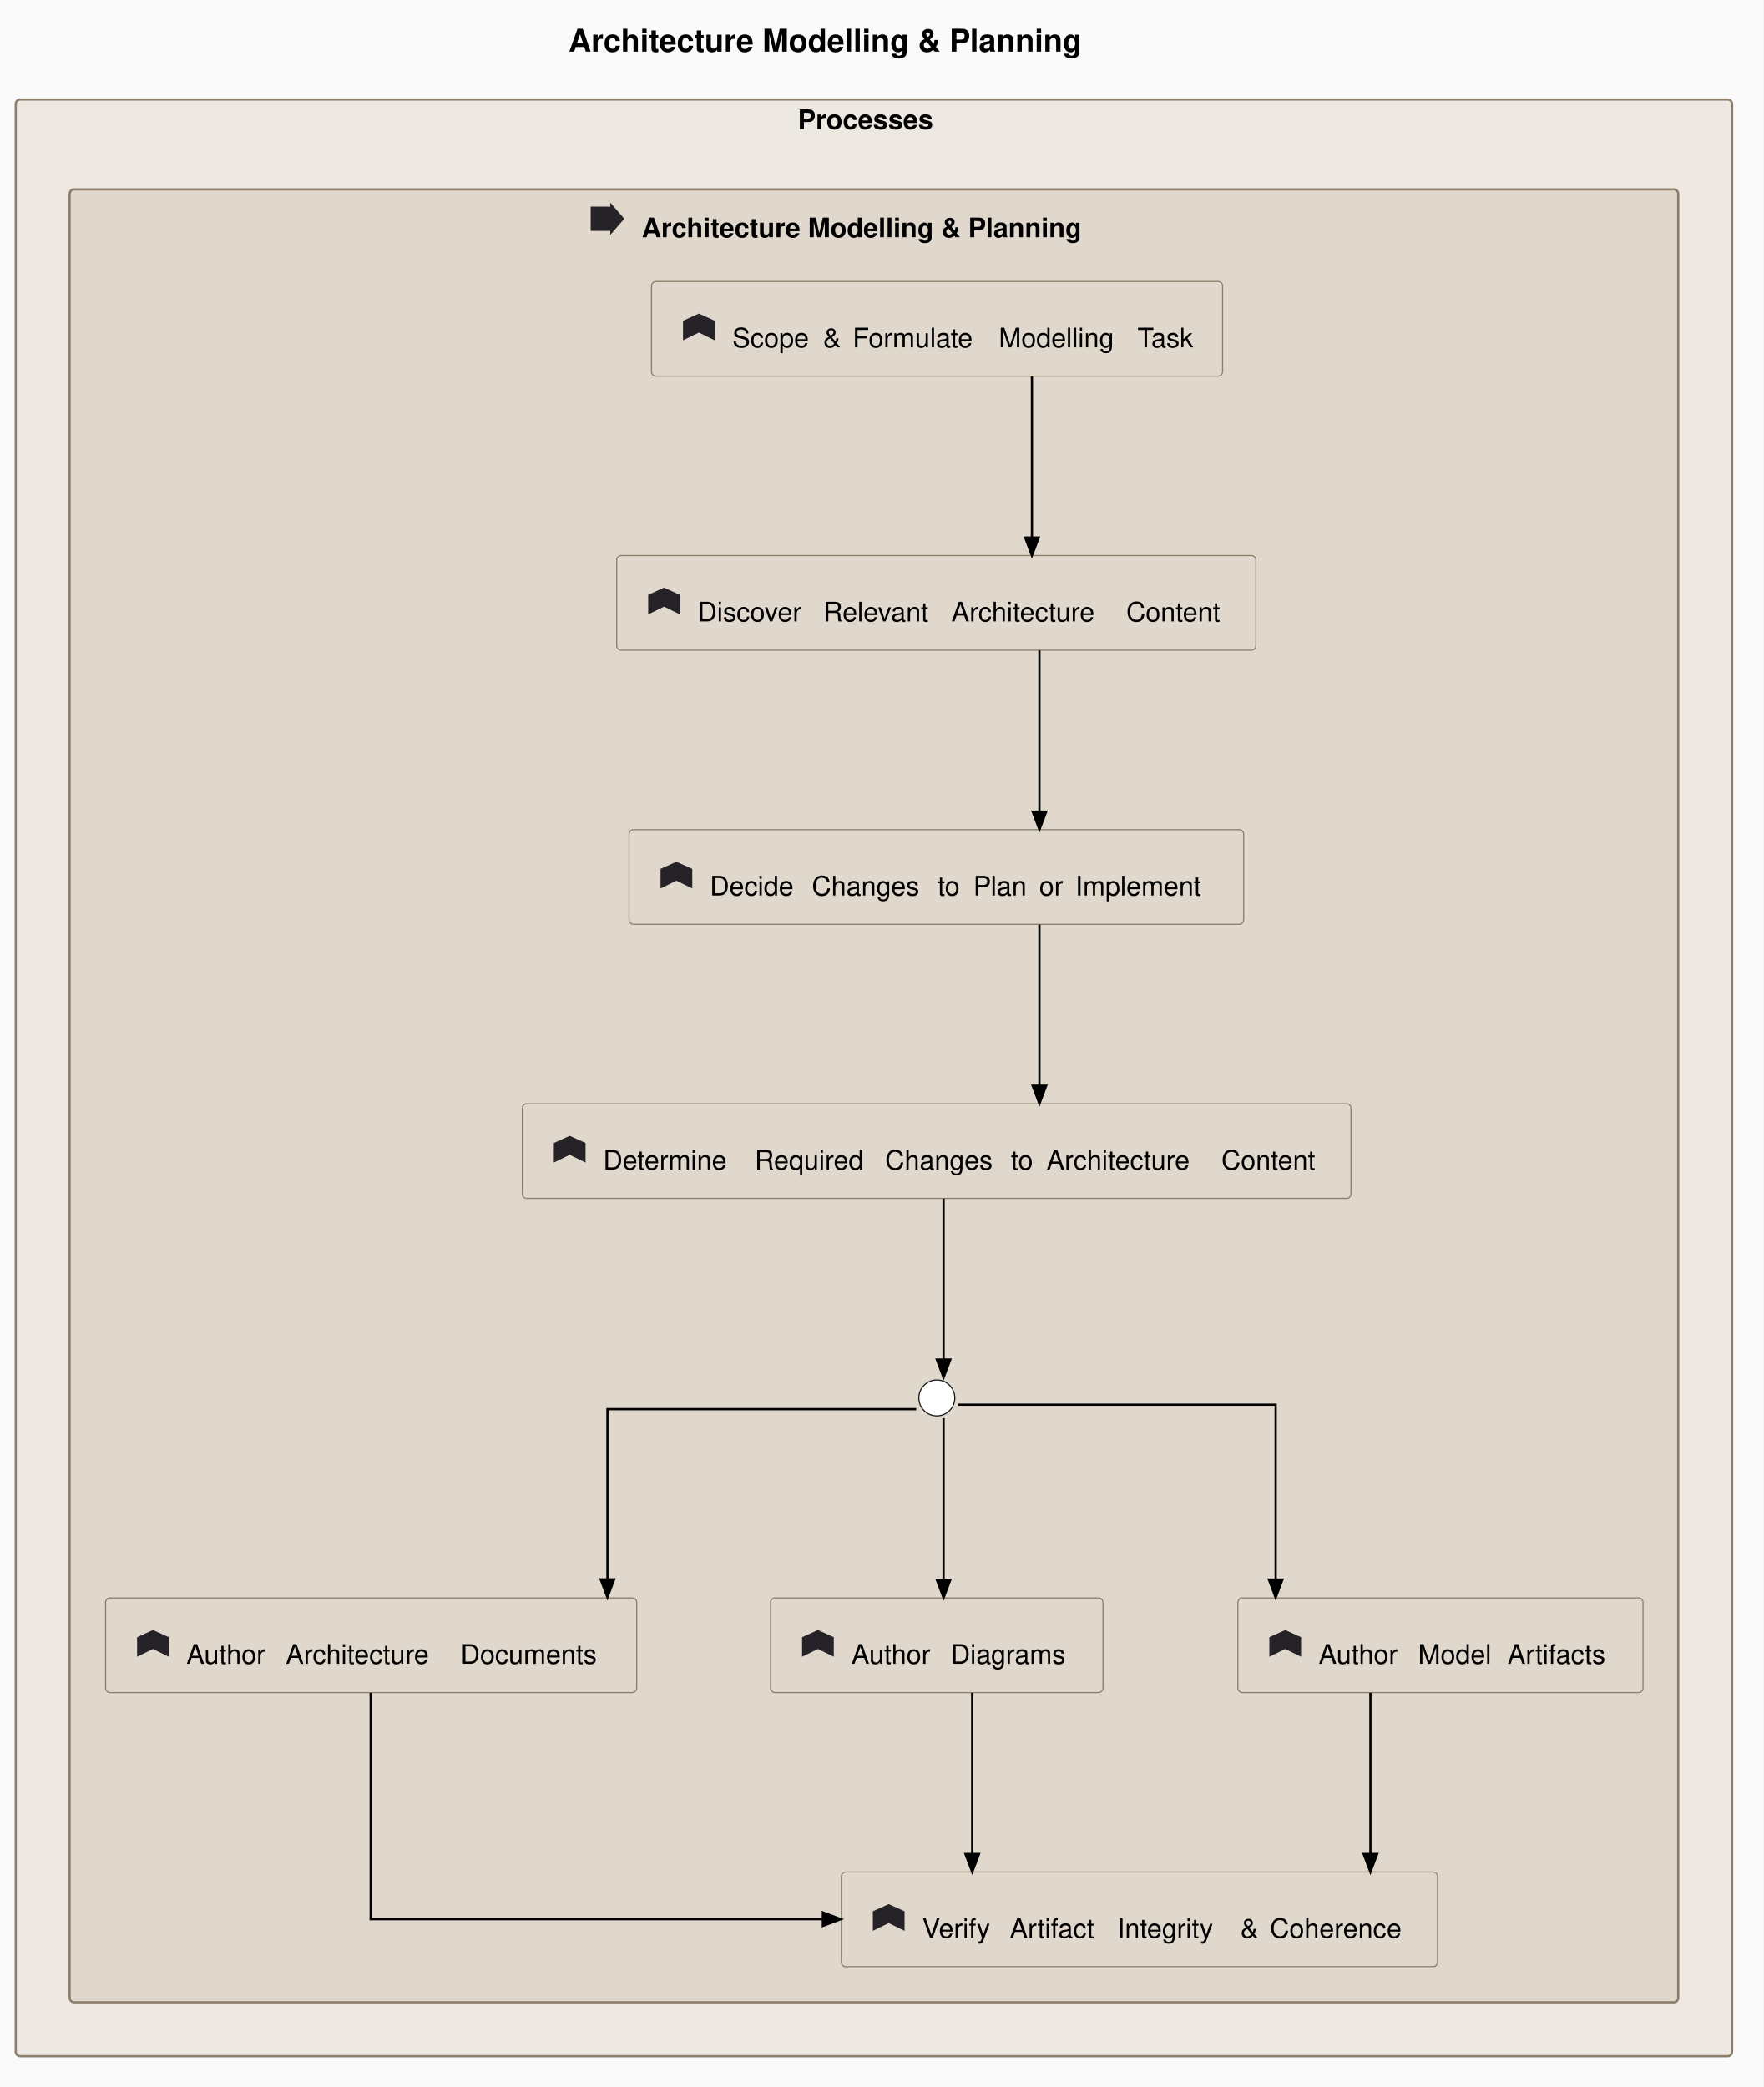
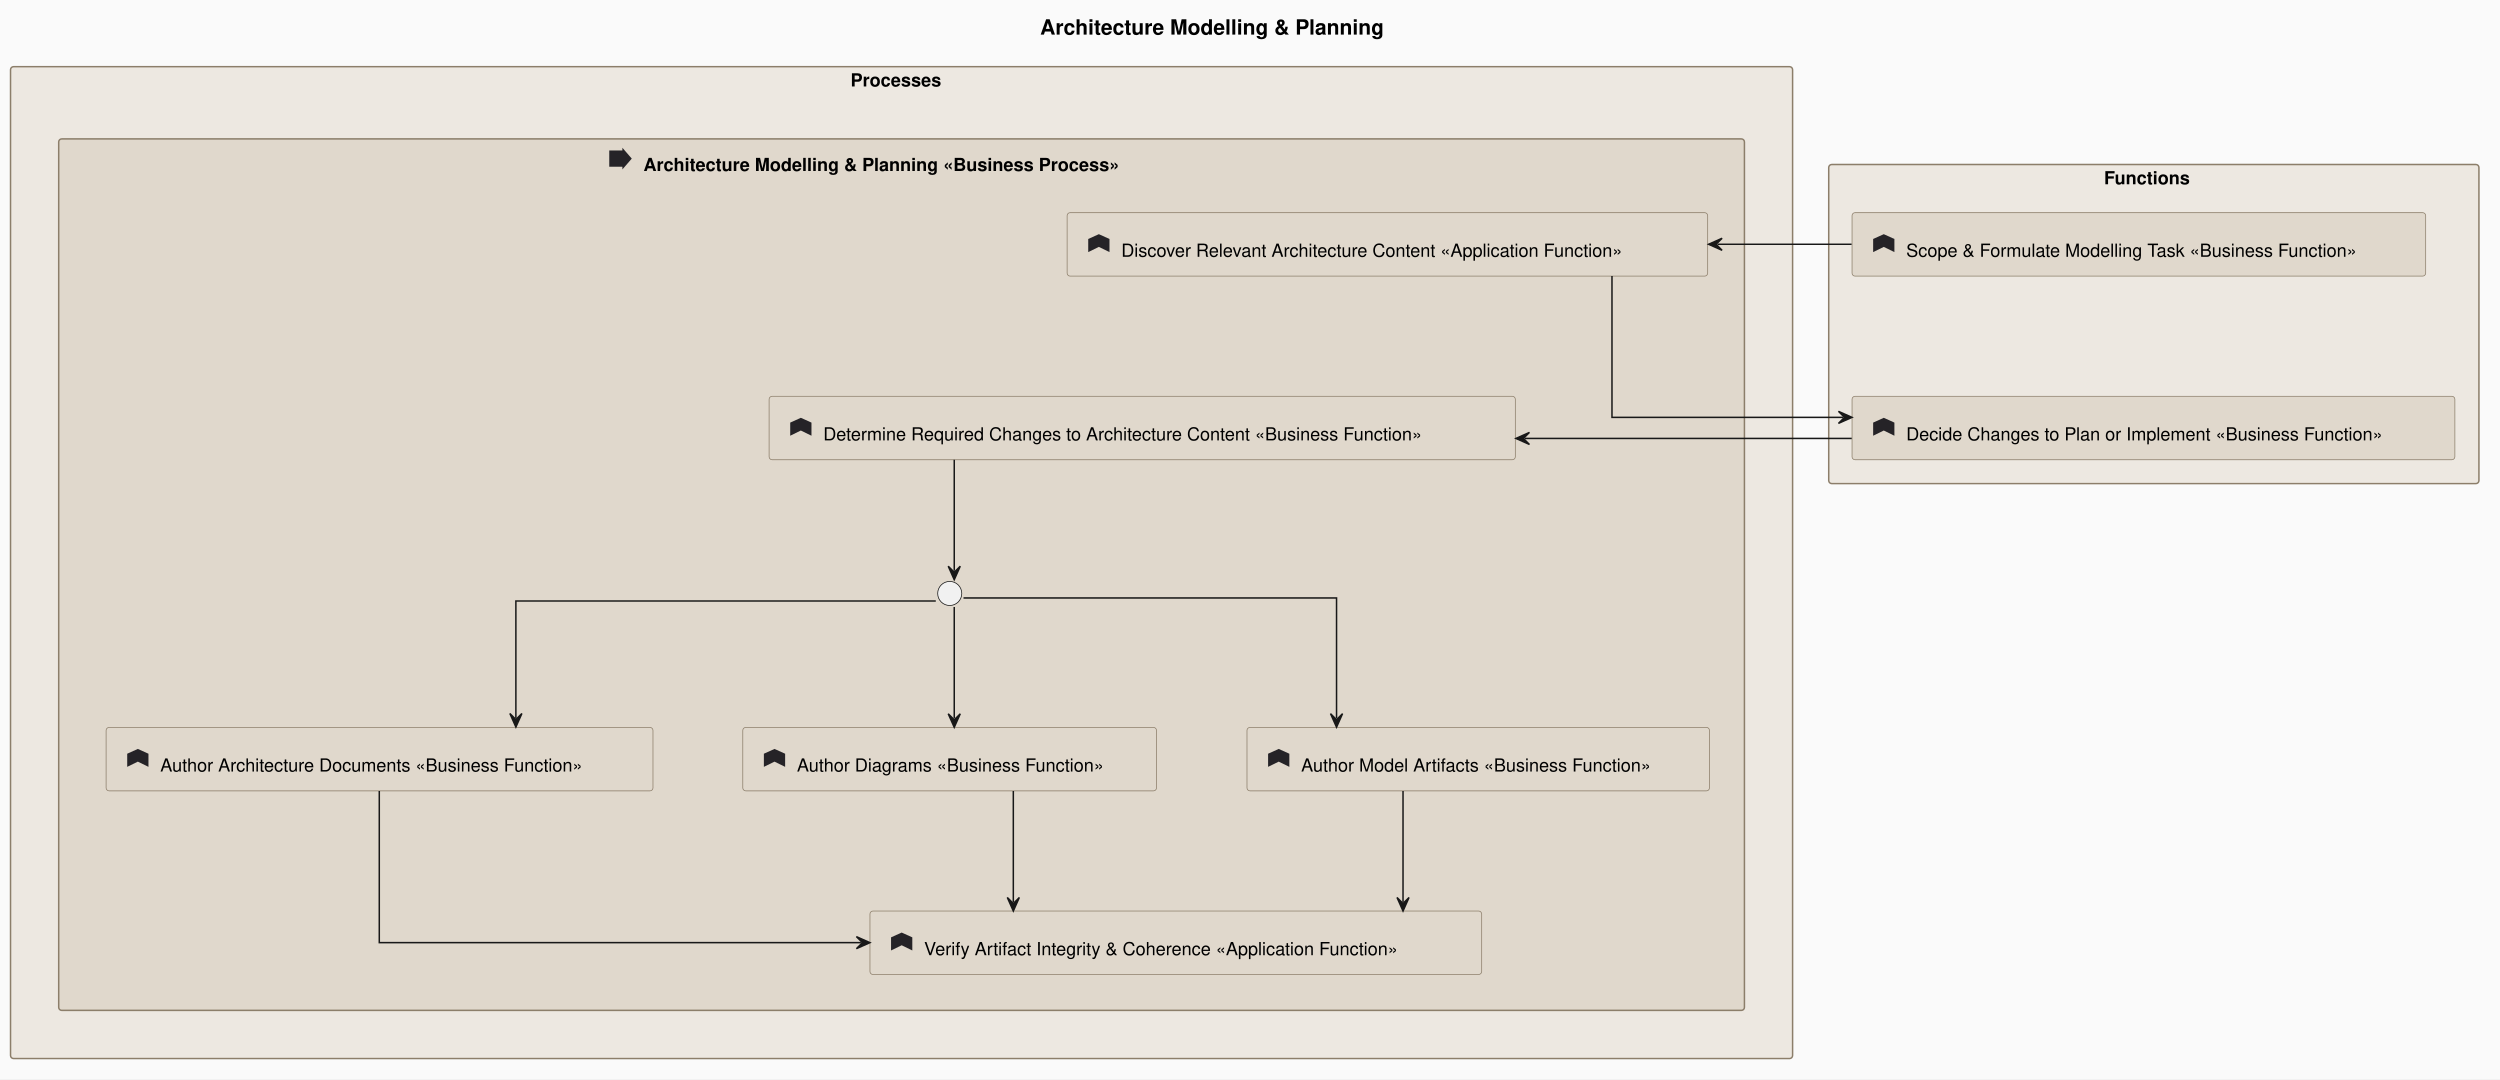
- <svg xmlns="http://www.w3.org/2000/svg" contentStyleType="text/css" data-diagram-type="DESCRIPTION" height="929px" preserveAspectRatio="none" style="width:785px;height:929px;background:#FAFAFA;" version="1.1" viewBox="0 0 785 929" width="785px" zoomAndPan="magnify">
+ <svg xmlns="http://www.w3.org/2000/svg" contentStyleType="text/css" data-diagram-type="DESCRIPTION" height="717px" preserveAspectRatio="none" style="width:1661px;height:717px;background:#FAFAFA;" version="1.1" viewBox="0 0 1661 717" width="1661px" zoomAndPan="magnify">
  <defs />
  <g>
-     <rect fill="#FAFAFA" height="929" style="stroke:none;stroke-width:1;" width="785" x="0" y="0" />
-     <g class="title" data-source-line="63">
-       <text fill="#000000" font-family="'Helvetica Neue, Helvetica, Arial, sans-serif'" font-size="14" font-weight="700" lengthAdjust="spacing" textLength="271.858" x="253.071" y="22.995">Architecture Modelling &amp; Planning</text>
+     <rect fill="#FAFAFA" height="717" style="stroke:none;stroke-width:1;" width="1661" x="0" y="0" />
+     <g class="title" data-source-line="70">
+       <text fill="#000000" font-family="'Helvetica Neue, Helvetica, Arial, sans-serif'" font-size="14" font-weight="700" lengthAdjust="spacing" textLength="271.858" x="691.071" y="22.995">Architecture Modelling &amp; Planning</text>
    </g>
-     <g class="cluster" data-qualified-name="Processes" data-source-line="65" id="ent0002">
-       <rect fill="#EDE8E1" height="871" rx="2" ry="2" style="stroke:#8C7E6A;stroke-width:1;" width="764" x="7" y="44.297" />
-       <text fill="#000000" font-family="'Helvetica Neue, Helvetica, Arial, sans-serif'" font-size="12" font-weight="700" lengthAdjust="spacing" textLength="67.775" x="355.112" y="57.435">Processes</text>
+     <g class="cluster" data-qualified-name="Processes" data-source-line="72" id="ent0002">
+       <rect fill="#EDE8E1" height="659" rx="2" ry="2" style="stroke:#8C7E6A;stroke-width:1;" width="1184" x="7" y="44.297" />
+       <text fill="#000000" font-family="'Helvetica Neue, Helvetica, Arial, sans-serif'" font-size="12" font-weight="700" lengthAdjust="spacing" textLength="67.775" x="565.112" y="57.435">Processes</text>
    </g>
-     <g class="cluster" data-qualified-name="Processes.PRC_U4aAdh" data-source-line="66" id="ent0003">
-       <rect fill="#E0D8CC" height="807" rx="2" ry="2" style="stroke:#8C7E6A;stroke-width:1;" width="716" x="31" y="84.297" />
-       <path d="M262.923,91.974 L271.647,91.974 L271.647,90.174 L277.877,97.374 L271.647,104.574 L271.647,102.774 L262.923,102.774" fill="#252327" style="stroke:none;stroke-width:1;" />
-       <text fill="#000000" font-family="'Helvetica Neue, Helvetica, Arial, sans-serif'" font-size="12" font-weight="700" lengthAdjust="spacing" textLength="233.022" x="285.655" y="105.621">Architecture Modelling &amp; Planning</text>
+     <g class="cluster" data-qualified-name="Processes.PRC_U4aAdh" data-source-line="73" id="ent0003">
+       <rect fill="#E0D8CC" height="579" rx="2" ry="2" style="stroke:#8C7E6A;stroke-width:1;" width="1120" x="39" y="92.297" />
+       <path d="M404.791,99.974 L413.514,99.974 L413.514,98.174 L419.745,105.374 L413.514,112.574 L413.514,110.774 L404.791,110.774" fill="#252327" style="stroke:none;stroke-width:1;" />
+       <text fill="#000000" font-family="'Helvetica Neue, Helvetica, Arial, sans-serif'" font-size="12" font-weight="700" lengthAdjust="spacing" textLength="369.287" x="427.522" y="113.621">Architecture Modelling &amp; Planning «Business Process»</text>
    </g>
-     <g class="entity" data-qualified-name="Processes.PRC_U4aAdh.FNC_saMRQ0" data-source-line="67" id="ent0004">
-       <rect fill="#E0D8CC" height="42.154" rx="2" ry="2" style="stroke:#8C7E6A;stroke-width:0.5;" width="236.41" x="47" y="711.297" />
-       <path d="M61.015,737.497 L61.015,728.774 L68.077,725.589 L75.138,728.774 L75.138,737.497 L68.077,734.035" fill="#252327" style="stroke:none;stroke-width:0.5;" />
-       <text fill="#000000" font-family="'Helvetica Neue, Helvetica, Arial, sans-serif'" font-size="12" lengthAdjust="spacing" textLength="3.814" x="79.154" y="740.621"> </text>
-       <text fill="#000000" font-family="'Helvetica Neue, Helvetica, Arial, sans-serif'" font-size="12" lengthAdjust="spacing" textLength="40.4" x="82.968" y="740.621">Author</text>
-       <text fill="#000000" font-family="'Helvetica Neue, Helvetica, Arial, sans-serif'" font-size="12" lengthAdjust="spacing" textLength="3.814" x="123.369" y="740.621"> </text>
-       <text fill="#000000" font-family="'Helvetica Neue, Helvetica, Arial, sans-serif'" font-size="12" lengthAdjust="spacing" textLength="73.992" x="127.183" y="740.621">Architecture</text>
-       <text fill="#000000" font-family="'Helvetica Neue, Helvetica, Arial, sans-serif'" font-size="12" lengthAdjust="spacing" textLength="3.814" x="201.175" y="740.621"> </text>
-       <text fill="#000000" font-family="'Helvetica Neue, Helvetica, Arial, sans-serif'" font-size="12" lengthAdjust="spacing" textLength="68.42" x="204.99" y="740.621">Documents</text>
+     <g class="cluster" data-qualified-name="Functions" data-source-line="93" id="ent0020">
+       <rect fill="#EDE8E1" height="212" rx="2" ry="2" style="stroke:#8C7E6A;stroke-width:1;" width="432" x="1215" y="109.297" />
+       <text fill="#000000" font-family="'Helvetica Neue, Helvetica, Arial, sans-serif'" font-size="12" font-weight="700" lengthAdjust="spacing" textLength="66.176" x="1397.912" y="122.436">Functions</text>
    </g>
-     <g class="entity" data-qualified-name="Processes.PRC_U4aAdh.FNC_uzJGYp" data-source-line="68" id="ent0005">
-       <rect fill="#E0D8CC" height="42.154" rx="2" ry="2" style="stroke:#8C7E6A;stroke-width:0.5;" width="147.957" x="343" y="711.297" />
-       <path d="M357.015,737.497 L357.015,728.774 L364.077,725.589 L371.139,728.774 L371.139,737.497 L364.077,734.035" fill="#252327" style="stroke:none;stroke-width:0.5;" />
-       <text fill="#000000" font-family="'Helvetica Neue, Helvetica, Arial, sans-serif'" font-size="12" lengthAdjust="spacing" textLength="3.814" x="375.154" y="740.621"> </text>
-       <text fill="#000000" font-family="'Helvetica Neue, Helvetica, Arial, sans-serif'" font-size="12" lengthAdjust="spacing" textLength="40.4" x="378.968" y="740.621">Author</text>
-       <text fill="#000000" font-family="'Helvetica Neue, Helvetica, Arial, sans-serif'" font-size="12" lengthAdjust="spacing" textLength="3.814" x="419.369" y="740.621"> </text>
-       <text fill="#000000" font-family="'Helvetica Neue, Helvetica, Arial, sans-serif'" font-size="12" lengthAdjust="spacing" textLength="57.773" x="423.183" y="740.621">Diagrams</text>
+     <g class="entity" data-qualified-name="Processes.PRC_U4aAdh.FNC_NGjUCa" data-source-line="74" id="ent0004">
+       <rect fill="#E0D8CC" height="42.154" rx="2" ry="2" style="stroke:#8C7E6A;stroke-width:0.5;" width="406.425" x="578" y="605.297" />
+       <path d="M592.015,631.497 L592.015,622.774 L599.077,619.589 L606.139,622.774 L606.139,631.497 L599.077,628.035" fill="#252327" style="stroke:none;stroke-width:0.5;" />
+       <text fill="#000000" font-family="'Helvetica Neue, Helvetica, Arial, sans-serif'" font-size="12" lengthAdjust="spacing" textLength="360.457" x="613.968" y="634.621">Verify Artifact Integrity &amp; Coherence «Application Function»</text>
    </g>
-     <g class="entity" data-qualified-name="Processes.PRC_U4aAdh.FNC_yuFXVJ" data-source-line="69" id="ent0006">
-       <rect fill="#E0D8CC" height="42.154" rx="2" ry="2" style="stroke:#8C7E6A;stroke-width:0.5;" width="180.341" x="551" y="711.297" />
-       <path d="M565.015,737.497 L565.015,728.774 L572.077,725.589 L579.139,728.774 L579.139,737.497 L572.077,734.035" fill="#252327" style="stroke:none;stroke-width:0.5;" />
-       <text fill="#000000" font-family="'Helvetica Neue, Helvetica, Arial, sans-serif'" font-size="12" lengthAdjust="spacing" textLength="3.814" x="583.154" y="740.621"> </text>
-       <text fill="#000000" font-family="'Helvetica Neue, Helvetica, Arial, sans-serif'" font-size="12" lengthAdjust="spacing" textLength="40.4" x="586.968" y="740.621">Author</text>
-       <text fill="#000000" font-family="'Helvetica Neue, Helvetica, Arial, sans-serif'" font-size="12" lengthAdjust="spacing" textLength="3.814" x="627.369" y="740.621"> </text>
-       <text fill="#000000" font-family="'Helvetica Neue, Helvetica, Arial, sans-serif'" font-size="12" lengthAdjust="spacing" textLength="36.029" x="631.183" y="740.621">Model</text>
-       <text fill="#000000" font-family="'Helvetica Neue, Helvetica, Arial, sans-serif'" font-size="12" lengthAdjust="spacing" textLength="3.814" x="667.212" y="740.621"> </text>
-       <text fill="#000000" font-family="'Helvetica Neue, Helvetica, Arial, sans-serif'" font-size="12" lengthAdjust="spacing" textLength="50.315" x="671.027" y="740.621">Artifacts</text>
+     <g class="entity" data-qualified-name="Processes.PRC_U4aAdh.FNC_lLdx12" data-source-line="75" id="ent0005">
+       <rect fill="#E0D8CC" height="42.154" rx="2" ry="2" style="stroke:#8C7E6A;stroke-width:0.5;" width="425.574" x="709" y="141.297" />
+       <path d="M723.015,167.497 L723.015,158.774 L730.077,155.589 L737.139,158.774 L737.139,167.497 L730.077,164.035" fill="#252327" style="stroke:none;stroke-width:0.5;" />
+       <text fill="#000000" font-family="'Helvetica Neue, Helvetica, Arial, sans-serif'" font-size="12" lengthAdjust="spacing" textLength="379.606" x="744.968" y="170.621">Discover Relevant Architecture Content «Application Function»</text>
    </g>
-     <g class="entity" data-qualified-name="Processes.PRC_U4aAdh.FNC_HgWMdN" data-source-line="70" id="ent0007">
-       <rect fill="#E0D8CC" height="42.154" rx="2" ry="2" style="stroke:#8C7E6A;stroke-width:0.5;" width="273.587" x="280" y="369.297" />
-       <path d="M294.015,395.497 L294.015,386.774 L301.077,383.589 L308.139,386.774 L308.139,395.497 L301.077,392.035" fill="#252327" style="stroke:none;stroke-width:0.5;" />
-       <text fill="#000000" font-family="'Helvetica Neue, Helvetica, Arial, sans-serif'" font-size="12" lengthAdjust="spacing" textLength="3.814" x="312.154" y="398.621"> </text>
-       <text fill="#000000" font-family="'Helvetica Neue, Helvetica, Arial, sans-serif'" font-size="12" lengthAdjust="spacing" textLength="41.555" x="315.968" y="398.621">Decide</text>
-       <text fill="#000000" font-family="'Helvetica Neue, Helvetica, Arial, sans-serif'" font-size="12" lengthAdjust="spacing" textLength="3.814" x="357.523" y="398.621"> </text>
-       <text fill="#000000" font-family="'Helvetica Neue, Helvetica, Arial, sans-serif'" font-size="12" lengthAdjust="spacing" textLength="52.195" x="361.337" y="398.621">Changes</text>
-       <text fill="#000000" font-family="'Helvetica Neue, Helvetica, Arial, sans-serif'" font-size="12" lengthAdjust="spacing" textLength="3.814" x="413.533" y="398.621"> </text>
-       <text fill="#000000" font-family="'Helvetica Neue, Helvetica, Arial, sans-serif'" font-size="12" lengthAdjust="spacing" textLength="12.047" x="417.347" y="398.621">to</text>
-       <text fill="#000000" font-family="'Helvetica Neue, Helvetica, Arial, sans-serif'" font-size="12" lengthAdjust="spacing" textLength="3.814" x="429.394" y="398.621"> </text>
-       <text fill="#000000" font-family="'Helvetica Neue, Helvetica, Arial, sans-serif'" font-size="12" lengthAdjust="spacing" textLength="25.529" x="433.209" y="398.621">Plan</text>
-       <text fill="#000000" font-family="'Helvetica Neue, Helvetica, Arial, sans-serif'" font-size="12" lengthAdjust="spacing" textLength="3.814" x="458.738" y="398.621"> </text>
-       <text fill="#000000" font-family="'Helvetica Neue, Helvetica, Arial, sans-serif'" font-size="12" lengthAdjust="spacing" textLength="12.275" x="462.552" y="398.621">or</text>
-       <text fill="#000000" font-family="'Helvetica Neue, Helvetica, Arial, sans-serif'" font-size="12" lengthAdjust="spacing" textLength="3.814" x="474.828" y="398.621"> </text>
-       <text fill="#000000" font-family="'Helvetica Neue, Helvetica, Arial, sans-serif'" font-size="12" lengthAdjust="spacing" textLength="64.945" x="478.642" y="398.621">Implement</text>
+     <g class="entity" data-qualified-name="Processes.PRC_U4aAdh.FNC_rkx32U" data-source-line="76" id="ent0006">
+       <rect fill="#E0D8CC" height="42.154" rx="2" ry="2" style="stroke:#8C7E6A;stroke-width:0.5;" width="495.793" x="511" y="263.297" />
+       <path d="M525.015,289.497 L525.015,280.774 L532.077,277.589 L539.139,280.774 L539.139,289.497 L532.077,286.035" fill="#252327" style="stroke:none;stroke-width:0.5;" />
+       <text fill="#000000" font-family="'Helvetica Neue, Helvetica, Arial, sans-serif'" font-size="12" lengthAdjust="spacing" textLength="449.824" x="546.968" y="292.621">Determine Required Changes to Architecture Content «Business Function»</text>
    </g>
-     <g class="entity" data-qualified-name="Processes.PRC_U4aAdh.FNC_rkx32U" data-source-line="71" id="ent0008">
-       <rect fill="#E0D8CC" height="42.154" rx="2" ry="2" style="stroke:#8C7E6A;stroke-width:0.5;" width="368.867" x="232.5" y="491.297" />
-       <path d="M246.515,517.497 L246.515,508.774 L253.577,505.589 L260.639,508.774 L260.639,517.497 L253.577,514.035" fill="#252327" style="stroke:none;stroke-width:0.5;" />
-       <text fill="#000000" font-family="'Helvetica Neue, Helvetica, Arial, sans-serif'" font-size="12" lengthAdjust="spacing" textLength="3.814" x="264.654" y="520.621"> </text>
-       <text fill="#000000" font-family="'Helvetica Neue, Helvetica, Arial, sans-serif'" font-size="12" lengthAdjust="spacing" textLength="63.656" x="268.468" y="520.621">Determine</text>
-       <text fill="#000000" font-family="'Helvetica Neue, Helvetica, Arial, sans-serif'" font-size="12" lengthAdjust="spacing" textLength="3.814" x="332.125" y="520.621"> </text>
-       <text fill="#000000" font-family="'Helvetica Neue, Helvetica, Arial, sans-serif'" font-size="12" lengthAdjust="spacing" textLength="54.211" x="335.939" y="520.621">Required</text>
-       <text fill="#000000" font-family="'Helvetica Neue, Helvetica, Arial, sans-serif'" font-size="12" lengthAdjust="spacing" textLength="3.814" x="390.15" y="520.621"> </text>
-       <text fill="#000000" font-family="'Helvetica Neue, Helvetica, Arial, sans-serif'" font-size="12" lengthAdjust="spacing" textLength="52.195" x="393.964" y="520.621">Changes</text>
-       <text fill="#000000" font-family="'Helvetica Neue, Helvetica, Arial, sans-serif'" font-size="12" lengthAdjust="spacing" textLength="3.814" x="446.16" y="520.621"> </text>
-       <text fill="#000000" font-family="'Helvetica Neue, Helvetica, Arial, sans-serif'" font-size="12" lengthAdjust="spacing" textLength="12.047" x="449.974" y="520.621">to</text>
-       <text fill="#000000" font-family="'Helvetica Neue, Helvetica, Arial, sans-serif'" font-size="12" lengthAdjust="spacing" textLength="3.814" x="462.021" y="520.621"> </text>
-       <text fill="#000000" font-family="'Helvetica Neue, Helvetica, Arial, sans-serif'" font-size="12" lengthAdjust="spacing" textLength="73.992" x="465.836" y="520.621">Architecture</text>
-       <text fill="#000000" font-family="'Helvetica Neue, Helvetica, Arial, sans-serif'" font-size="12" lengthAdjust="spacing" textLength="3.814" x="539.828" y="520.621"> </text>
-       <text fill="#000000" font-family="'Helvetica Neue, Helvetica, Arial, sans-serif'" font-size="12" lengthAdjust="spacing" textLength="47.725" x="543.642" y="520.621">Content</text>
+     <g class="entity" data-qualified-name="Processes.PRC_U4aAdh.FNC_saMRQ0" data-source-line="77" id="ent0007">
+       <rect fill="#E0D8CC" height="42.154" rx="2" ry="2" style="stroke:#8C7E6A;stroke-width:0.5;" width="363.336" x="70.5" y="483.297" />
+       <path d="M84.515,509.497 L84.515,500.774 L91.577,497.589 L98.638,500.774 L98.638,509.497 L91.577,506.035" fill="#252327" style="stroke:none;stroke-width:0.5;" />
+       <text fill="#000000" font-family="'Helvetica Neue, Helvetica, Arial, sans-serif'" font-size="12" lengthAdjust="spacing" textLength="317.367" x="106.468" y="512.621">Author Architecture Documents «Business Function»</text>
    </g>
-     <g class="entity" data-qualified-name="Processes.PRC_U4aAdh.FNC_lLdx12" data-source-line="72" id="ent0009">
-       <rect fill="#E0D8CC" height="42.154" rx="2" ry="2" style="stroke:#8C7E6A;stroke-width:0.5;" width="284.515" x="274.5" y="247.297" />
-       <path d="M288.515,273.497 L288.515,264.774 L295.577,261.589 L302.639,264.774 L302.639,273.497 L295.577,270.035" fill="#252327" style="stroke:none;stroke-width:0.5;" />
-       <text fill="#000000" font-family="'Helvetica Neue, Helvetica, Arial, sans-serif'" font-size="12" lengthAdjust="spacing" textLength="3.814" x="306.654" y="276.621"> </text>
-       <text fill="#000000" font-family="'Helvetica Neue, Helvetica, Arial, sans-serif'" font-size="12" lengthAdjust="spacing" textLength="52.184" x="310.468" y="276.621">Discover</text>
-       <text fill="#000000" font-family="'Helvetica Neue, Helvetica, Arial, sans-serif'" font-size="12" lengthAdjust="spacing" textLength="3.814" x="362.652" y="276.621"> </text>
-       <text fill="#000000" font-family="'Helvetica Neue, Helvetica, Arial, sans-serif'" font-size="12" lengthAdjust="spacing" textLength="53.203" x="366.466" y="276.621">Relevant</text>
-       <text fill="#000000" font-family="'Helvetica Neue, Helvetica, Arial, sans-serif'" font-size="12" lengthAdjust="spacing" textLength="3.814" x="419.67" y="276.621"> </text>
-       <text fill="#000000" font-family="'Helvetica Neue, Helvetica, Arial, sans-serif'" font-size="12" lengthAdjust="spacing" textLength="73.992" x="423.484" y="276.621">Architecture</text>
-       <text fill="#000000" font-family="'Helvetica Neue, Helvetica, Arial, sans-serif'" font-size="12" lengthAdjust="spacing" textLength="3.814" x="497.476" y="276.621"> </text>
-       <text fill="#000000" font-family="'Helvetica Neue, Helvetica, Arial, sans-serif'" font-size="12" lengthAdjust="spacing" textLength="47.725" x="501.291" y="276.621">Content</text>
+     <g class="entity" data-qualified-name="Processes.PRC_U4aAdh.FNC_uzJGYp" data-source-line="78" id="ent0008">
+       <rect fill="#E0D8CC" height="42.154" rx="2" ry="2" style="stroke:#8C7E6A;stroke-width:0.5;" width="274.882" x="493.5" y="483.297" />
+       <path d="M507.515,509.497 L507.515,500.774 L514.577,497.589 L521.639,500.774 L521.639,509.497 L514.577,506.035" fill="#252327" style="stroke:none;stroke-width:0.5;" />
+       <text fill="#000000" font-family="'Helvetica Neue, Helvetica, Arial, sans-serif'" font-size="12" lengthAdjust="spacing" textLength="228.914" x="529.468" y="512.621">Author Diagrams «Business Function»</text>
    </g>
-     <g class="entity" data-qualified-name="Processes.PRC_U4aAdh.FNC_ErTqVT" data-source-line="73" id="ent0010">
-       <rect fill="#E0D8CC" height="42.154" rx="2" ry="2" style="stroke:#8C7E6A;stroke-width:0.5;" width="254.193" x="290" y="125.297" />
-       <path d="M304.015,151.497 L304.015,142.774 L311.077,139.589 L318.139,142.774 L318.139,151.497 L311.077,148.035" fill="#252327" style="stroke:none;stroke-width:0.5;" />
-       <text fill="#000000" font-family="'Helvetica Neue, Helvetica, Arial, sans-serif'" font-size="12" lengthAdjust="spacing" textLength="3.814" x="322.154" y="154.621"> </text>
-       <text fill="#000000" font-family="'Helvetica Neue, Helvetica, Arial, sans-serif'" font-size="12" lengthAdjust="spacing" textLength="36.557" x="325.968" y="154.621">Scope</text>
-       <text fill="#000000" font-family="'Helvetica Neue, Helvetica, Arial, sans-serif'" font-size="12" lengthAdjust="spacing" textLength="3.814" x="362.525" y="154.621"> </text>
-       <text fill="#000000" font-family="'Helvetica Neue, Helvetica, Arial, sans-serif'" font-size="12" lengthAdjust="spacing" textLength="9.357" x="366.339" y="154.621">&amp;</text>
-       <text fill="#000000" font-family="'Helvetica Neue, Helvetica, Arial, sans-serif'" font-size="12" lengthAdjust="spacing" textLength="3.814" x="375.697" y="154.621"> </text>
-       <text fill="#000000" font-family="'Helvetica Neue, Helvetica, Arial, sans-serif'" font-size="12" lengthAdjust="spacing" textLength="61.248" x="379.511" y="154.621">Formulate</text>
-       <text fill="#000000" font-family="'Helvetica Neue, Helvetica, Arial, sans-serif'" font-size="12" lengthAdjust="spacing" textLength="3.814" x="440.759" y="154.621"> </text>
-       <text fill="#000000" font-family="'Helvetica Neue, Helvetica, Arial, sans-serif'" font-size="12" lengthAdjust="spacing" textLength="57.92" x="444.574" y="154.621">Modelling</text>
-       <text fill="#000000" font-family="'Helvetica Neue, Helvetica, Arial, sans-serif'" font-size="12" lengthAdjust="spacing" textLength="3.814" x="502.494" y="154.621"> </text>
-       <text fill="#000000" font-family="'Helvetica Neue, Helvetica, Arial, sans-serif'" font-size="12" lengthAdjust="spacing" textLength="27.885" x="506.308" y="154.621">Task</text>
+     <g class="entity" data-qualified-name="Processes.PRC_U4aAdh.FNC_yuFXVJ" data-source-line="79" id="ent0009">
+       <rect fill="#E0D8CC" height="42.154" rx="2" ry="2" style="stroke:#8C7E6A;stroke-width:0.5;" width="307.267" x="828.5" y="483.297" />
+       <path d="M842.515,509.497 L842.515,500.774 L849.577,497.589 L856.639,500.774 L856.639,509.497 L849.577,506.035" fill="#252327" style="stroke:none;stroke-width:0.5;" />
+       <text fill="#000000" font-family="'Helvetica Neue, Helvetica, Arial, sans-serif'" font-size="12" lengthAdjust="spacing" textLength="261.299" x="864.468" y="512.621">Author Model Artifacts «Business Function»</text>
    </g>
-     <g class="entity" data-qualified-name="Processes.PRC_U4aAdh.FNC_NGjUCa" data-source-line="74" id="ent0011">
-       <rect fill="#E0D8CC" height="42.154" rx="2" ry="2" style="stroke:#8C7E6A;stroke-width:0.5;" width="265.367" x="374.5" y="833.297" />
-       <path d="M388.515,859.497 L388.515,850.774 L395.577,847.589 L402.639,850.774 L402.639,859.497 L395.577,856.035" fill="#252327" style="stroke:none;stroke-width:0.5;" />
-       <text fill="#000000" font-family="'Helvetica Neue, Helvetica, Arial, sans-serif'" font-size="12" lengthAdjust="spacing" textLength="3.814" x="406.654" y="862.621"> </text>
-       <text fill="#000000" font-family="'Helvetica Neue, Helvetica, Arial, sans-serif'" font-size="12" lengthAdjust="spacing" textLength="35.185" x="410.468" y="862.621">Verify</text>
-       <text fill="#000000" font-family="'Helvetica Neue, Helvetica, Arial, sans-serif'" font-size="12" lengthAdjust="spacing" textLength="3.814" x="445.654" y="862.621"> </text>
-       <text fill="#000000" font-family="'Helvetica Neue, Helvetica, Arial, sans-serif'" font-size="12" lengthAdjust="spacing" textLength="44.062" x="449.468" y="862.621">Artifact</text>
-       <text fill="#000000" font-family="'Helvetica Neue, Helvetica, Arial, sans-serif'" font-size="12" lengthAdjust="spacing" textLength="3.814" x="493.531" y="862.621"> </text>
-       <text fill="#000000" font-family="'Helvetica Neue, Helvetica, Arial, sans-serif'" font-size="12" lengthAdjust="spacing" textLength="50.924" x="497.345" y="862.621">Integrity</text>
-       <text fill="#000000" font-family="'Helvetica Neue, Helvetica, Arial, sans-serif'" font-size="12" lengthAdjust="spacing" textLength="3.814" x="548.269" y="862.621"> </text>
-       <text fill="#000000" font-family="'Helvetica Neue, Helvetica, Arial, sans-serif'" font-size="12" lengthAdjust="spacing" textLength="9.357" x="552.083" y="862.621">&amp;</text>
-       <text fill="#000000" font-family="'Helvetica Neue, Helvetica, Arial, sans-serif'" font-size="12" lengthAdjust="spacing" textLength="3.814" x="561.441" y="862.621"> </text>
-       <text fill="#000000" font-family="'Helvetica Neue, Helvetica, Arial, sans-serif'" font-size="12" lengthAdjust="spacing" textLength="64.611" x="565.255" y="862.621">Coherence</text>
+     <g class="entity" data-qualified-name="Processes.PRC_U4aAdh.JNO_chqH1_" data-source-line="80" id="ent0010">
+       <ellipse cx="631" cy="394.297" fill="#F1F1F1" rx="8" ry="8" style="stroke:#181818;stroke-width:0.5;" />
    </g>
-     <g class="entity" data-qualified-name="Processes.PRC_U4aAdh.JNO_chqH1_" data-source-line="75" id="ent0012">
-       <ellipse cx="417" cy="622.297" fill="#FFFFFF" rx="8" ry="8" style="stroke:#181818;stroke-width:0.5;" />
+     <g class="entity" data-qualified-name="Functions.FNC_ErTqVT" data-source-line="94" id="ent0021">
+       <rect fill="#E0D8CC" height="42.154" rx="2" ry="2" style="stroke:#8C7E6A;stroke-width:0.5;" width="381.119" x="1230.5" y="141.297" />
+       <path d="M1244.515,167.497 L1244.515,158.774 L1251.577,155.589 L1258.639,158.774 L1258.639,167.497 L1251.577,164.035" fill="#252327" style="stroke:none;stroke-width:0.5;" />
+       <text fill="#000000" font-family="'Helvetica Neue, Helvetica, Arial, sans-serif'" font-size="12" lengthAdjust="spacing" textLength="335.15" x="1266.468" y="170.621">Scope &amp; Formulate Modelling Task «Business Function»</text>
    </g>
-     <g class="link" data-entity-1="ent0010" data-entity-2="ent0009" data-link-type="dependency" data-source-line="349" id="lnk26">
-       <path d="M459.33,167.547 C459.33,189.937 459.33,216.987 459.33,239.287" fill="none" id="FNC_ErTqVT-to-FNC_lLdx12" style="stroke:#000000;stroke-width:1;" />
-       <polygon fill="#000000" points="459.33,247.287,462.33,239.287,456.33,239.287,459.33,247.287" style="stroke:#000000;stroke-width:1;" />
-       <text fill="#000000" font-family="'Helvetica Neue, Helvetica, Arial, sans-serif'" font-size="12" lengthAdjust="spacing" textLength="3.814" x="455.33" y="204.555"> </text>
+     <g class="entity" data-qualified-name="Functions.FNC_HgWMdN" data-source-line="95" id="ent0022">
+       <rect fill="#E0D8CC" height="42.154" rx="2" ry="2" style="stroke:#8C7E6A;stroke-width:0.5;" width="400.513" x="1230.5" y="263.297" />
+       <path d="M1244.515,289.497 L1244.515,280.774 L1251.577,277.589 L1258.639,280.774 L1258.639,289.497 L1251.577,286.035" fill="#252327" style="stroke:none;stroke-width:0.5;" />
+       <text fill="#000000" font-family="'Helvetica Neue, Helvetica, Arial, sans-serif'" font-size="12" lengthAdjust="spacing" textLength="354.545" x="1266.468" y="292.621">Decide Changes to Plan or Implement «Business Function»</text>
    </g>
-     <g class="link" data-entity-1="ent0009" data-entity-2="ent0007" data-link-type="dependency" data-source-line="349" id="lnk25">
-       <path d="M462.67,289.547 C462.67,311.937 462.67,338.987 462.67,361.287" fill="none" id="FNC_lLdx12-to-FNC_HgWMdN" style="stroke:#000000;stroke-width:1;" />
-       <polygon fill="#000000" points="462.67,369.287,465.67,361.287,459.67,361.287,462.67,369.287" style="stroke:#000000;stroke-width:1;" />
-       <text fill="#000000" font-family="'Helvetica Neue, Helvetica, Arial, sans-serif'" font-size="12" lengthAdjust="spacing" textLength="3.814" x="458.67" y="326.555"> </text>
+     <g class="link" data-entity-1="ent0006" data-entity-2="ent0010" data-link-type="dependency" data-source-line="107" id="lnk31">
+       <path d="M634,305.507 C634,329.607 634,361.837 634,379.187" fill="none" id="FNC_rkx32U-to-JNO_chqH1_" style="stroke:#181818;stroke-width:1;" />
+       <polygon fill="#181818" points="634,385.187,638,376.187,634,380.187,630,376.187,634,385.187" style="stroke:#181818;stroke-width:1;" />
    </g>
-     <g class="link" data-entity-1="ent0007" data-entity-2="ent0008" data-link-type="dependency" data-source-line="349" id="lnk24">
-       <path d="M462.67,411.547 C462.67,433.937 462.67,460.987 462.67,483.287" fill="none" id="FNC_HgWMdN-to-FNC_rkx32U" style="stroke:#000000;stroke-width:1;" />
-       <polygon fill="#000000" points="462.67,491.287,465.67,483.287,459.67,483.287,462.67,491.287" style="stroke:#000000;stroke-width:1;" />
-       <text fill="#000000" font-family="'Helvetica Neue, Helvetica, Arial, sans-serif'" font-size="12" lengthAdjust="spacing" textLength="3.814" x="458.67" y="448.555"> </text>
+     <g class="link" data-entity-1="ent0010" data-entity-2="ent0007" data-link-type="dependency" data-source-line="110" id="lnk34">
+       <path d="M621.74,399.297 C572.4,399.297 342.75,399.297 342.75,399.297 C342.75,399.297 342.75,446.367 342.75,477.047" fill="none" id="JNO_chqH1_-to-FNC_saMRQ0" style="stroke:#181818;stroke-width:1;" />
+       <polygon fill="#181818" points="342.75,483.047,346.75,474.047,342.75,478.047,338.75,474.047,342.75,483.047" style="stroke:#181818;stroke-width:1;" />
    </g>
-     <g class="link" data-entity-1="ent0008" data-entity-2="ent0012" data-link-type="dependency" data-source-line="349" id="lnk30">
-       <path d="M420,533.507 C420,557.607 420,587.837 420,605.187" fill="none" id="FNC_rkx32U-to-JNO_chqH1_" style="stroke:#000000;stroke-width:1;" />
-       <polygon fill="#000000" points="420,613.187,423,605.187,417,605.187,420,613.187" style="stroke:#000000;stroke-width:1;" />
-       <text fill="#000000" font-family="'Helvetica Neue, Helvetica, Arial, sans-serif'" font-size="12" lengthAdjust="spacing" textLength="3.814" x="416" y="570.486"> </text>
+     <g class="link" data-entity-1="ent0009" data-entity-2="ent0004" data-link-type="dependency" data-source-line="104" id="lnk28">
+       <path d="M932.17,525.547 C932.17,547.937 932.17,576.987 932.17,599.287" fill="none" id="FNC_yuFXVJ-to-FNC_NGjUCa" style="stroke:#181818;stroke-width:1;" />
+       <polygon fill="#181818" points="932.17,605.287,936.17,596.287,932.17,600.287,928.17,596.287,932.17,605.287" style="stroke:#181818;stroke-width:1;" />
    </g>
-     <g class="link" data-entity-1="ent0012" data-entity-2="ent0004" data-link-type="dependency" data-source-line="349" id="lnk33">
-       <path d="M407.83,627.297 C375.73,627.297 270.38,627.297 270.38,627.297 C270.38,627.297 270.38,672.367 270.38,703.047" fill="none" id="JNO_chqH1_-to-FNC_saMRQ0" style="stroke:#000000;stroke-width:1;" />
-       <polygon fill="#000000" points="270.38,711.047,273.38,703.047,267.38,703.047,270.38,711.047" style="stroke:#000000;stroke-width:1;" />
-       <text fill="#000000" font-family="'Helvetica Neue, Helvetica, Arial, sans-serif'" font-size="12" lengthAdjust="spacing" textLength="3.814" x="293.23" y="624.436"> </text>
+     <g class="link" data-entity-1="ent0010" data-entity-2="ent0008" data-link-type="dependency" data-source-line="109" id="lnk33">
+       <path d="M634,403.297 C634,420.637 634,453.107 634,477.237" fill="none" id="JNO_chqH1_-to-FNC_uzJGYp" style="stroke:#181818;stroke-width:1;" />
+       <polygon fill="#181818" points="634,483.237,638,474.237,634,478.237,630,474.237,634,483.237" style="stroke:#181818;stroke-width:1;" />
    </g>
-     <g class="link" data-entity-1="ent0006" data-entity-2="ent0011" data-link-type="dependency" data-source-line="349" id="lnk27">
-       <path d="M610,753.547 C610,775.937 610,802.987 610,825.287" fill="none" id="FNC_yuFXVJ-to-FNC_NGjUCa" style="stroke:#000000;stroke-width:1;" />
-       <polygon fill="#000000" points="610,833.287,613,825.287,607,825.287,610,833.287" style="stroke:#000000;stroke-width:1;" />
-       <text fill="#000000" font-family="'Helvetica Neue, Helvetica, Arial, sans-serif'" font-size="12" lengthAdjust="spacing" textLength="3.814" x="606" y="790.556"> </text>
+     <g class="link" data-entity-1="ent0010" data-entity-2="ent0009" data-link-type="dependency" data-source-line="108" id="lnk32">
+       <path d="M640.15,397.297 C685.93,397.297 888,397.297 888,397.297 C888,397.297 888,445.977 888,477.157" fill="none" id="JNO_chqH1_-to-FNC_yuFXVJ" style="stroke:#181818;stroke-width:1;" />
+       <polygon fill="#181818" points="888,483.157,892,474.157,888,478.157,884,474.157,888,483.157" style="stroke:#181818;stroke-width:1;" />
    </g>
-     <g class="link" data-entity-1="ent0012" data-entity-2="ent0005" data-link-type="dependency" data-source-line="349" id="lnk32">
-       <path d="M420,631.297 C420,648.637 420,679.107 420,703.237" fill="none" id="JNO_chqH1_-to-FNC_uzJGYp" style="stroke:#000000;stroke-width:1;" />
-       <polygon fill="#000000" points="420,711.237,423,703.237,417,703.237,420,711.237" style="stroke:#000000;stroke-width:1;" />
-       <text fill="#000000" font-family="'Helvetica Neue, Helvetica, Arial, sans-serif'" font-size="12" lengthAdjust="spacing" textLength="3.814" x="416" y="668.405"> </text>
+     <g class="link" data-entity-1="ent0022" data-entity-2="ent0006" data-link-type="dependency" data-source-line="101" id="lnk25">
+       <path d="M1230.29,291.297 C1160.19,291.297 1086.66,291.297 1013.16,291.297" fill="none" id="FNC_HgWMdN-to-FNC_rkx32U" style="stroke:#181818;stroke-width:1;" />
+       <polygon fill="#181818" points="1007.16,291.297,1016.16,295.297,1012.16,291.297,1016.16,287.297,1007.16,291.297" style="stroke:#181818;stroke-width:1;" />
    </g>
-     <g class="link" data-entity-1="ent0012" data-entity-2="ent0006" data-link-type="dependency" data-source-line="349" id="lnk31">
-       <path d="M426.44,625.297 C459.46,625.297 567.83,625.297 567.83,625.297 C567.83,625.297 567.83,671.977 567.83,703.157" fill="none" id="JNO_chqH1_-to-FNC_yuFXVJ" style="stroke:#000000;stroke-width:1;" />
-       <polygon fill="#000000" points="567.83,711.157,570.83,703.157,564.83,703.157,567.83,711.157" style="stroke:#000000;stroke-width:1;" />
-       <text fill="#000000" font-family="'Helvetica Neue, Helvetica, Arial, sans-serif'" font-size="12" lengthAdjust="spacing" textLength="3.814" x="536.06" y="622.436"> </text>
+     <g class="link" data-entity-1="ent0005" data-entity-2="ent0022" data-link-type="dependency" data-source-line="102" id="lnk26">
+       <path d="M1071,183.387 C1071,216.587 1071,277.297 1071,277.297 C1071,277.297 1141.81,277.297 1224.47,277.297" fill="none" id="FNC_lLdx12-to-FNC_HgWMdN" style="stroke:#181818;stroke-width:1;" />
+       <polygon fill="#181818" points="1230.47,277.297,1221.47,273.297,1225.47,277.297,1221.47,281.297,1230.47,277.297" style="stroke:#181818;stroke-width:1;" />
    </g>
-     <g class="link" data-entity-1="ent0005" data-entity-2="ent0011" data-link-type="dependency" data-source-line="349" id="lnk28">
-       <path d="M432.75,753.547 C432.75,775.937 432.75,802.987 432.75,825.287" fill="none" id="FNC_uzJGYp-to-FNC_NGjUCa" style="stroke:#000000;stroke-width:1;" />
-       <polygon fill="#000000" points="432.75,833.287,435.75,825.287,429.75,825.287,432.75,833.287" style="stroke:#000000;stroke-width:1;" />
-       <text fill="#000000" font-family="'Helvetica Neue, Helvetica, Arial, sans-serif'" font-size="12" lengthAdjust="spacing" textLength="3.814" x="428.75" y="790.556"> </text>
+     <g class="link" data-entity-1="ent0021" data-entity-2="ent0005" data-link-type="dependency" data-source-line="103" id="lnk27">
+       <path d="M1230.21,162.297 C1199.12,162.297 1172.74,162.297 1141.16,162.297" fill="none" id="FNC_ErTqVT-to-FNC_lLdx12" style="stroke:#181818;stroke-width:1;" />
+       <polygon fill="#181818" points="1135.16,162.297,1144.16,166.297,1140.16,162.297,1144.16,158.297,1135.16,162.297" style="stroke:#181818;stroke-width:1;" />
    </g>
-     <g class="link" data-entity-1="ent0004" data-entity-2="ent0011" data-link-type="dependency" data-source-line="349" id="lnk29">
-       <path d="M165,753.547 C165,788.497 165,854.297 165,854.297 C165,854.297 270.15,854.297 366.28,854.297" fill="none" id="FNC_saMRQ0-to-FNC_NGjUCa" style="stroke:#000000;stroke-width:1;" />
-       <polygon fill="#000000" points="374.28,854.297,366.28,851.297,366.28,857.297,374.28,854.297" style="stroke:#000000;stroke-width:1;" />
-       <text fill="#000000" font-family="'Helvetica Neue, Helvetica, Arial, sans-serif'" font-size="12" lengthAdjust="spacing" textLength="3.814" x="215.27" y="851.436"> </text>
+     <g class="link" data-entity-1="ent0008" data-entity-2="ent0004" data-link-type="dependency" data-source-line="105" id="lnk29">
+       <path d="M673.25,525.547 C673.25,547.937 673.25,576.987 673.25,599.287" fill="none" id="FNC_uzJGYp-to-FNC_NGjUCa" style="stroke:#181818;stroke-width:1;" />
+       <polygon fill="#181818" points="673.25,605.287,677.25,596.287,673.25,600.287,669.25,596.287,673.25,605.287" style="stroke:#181818;stroke-width:1;" />
+     </g>
+     <g class="link" data-entity-1="ent0007" data-entity-2="ent0004" data-link-type="dependency" data-source-line="106" id="lnk30">
+       <path d="M252,525.547 C252,560.497 252,626.297 252,626.297 C252,626.297 422.81,626.297 571.99,626.297" fill="none" id="FNC_saMRQ0-to-FNC_NGjUCa" style="stroke:#181818;stroke-width:1;" />
+       <polygon fill="#181818" points="577.99,626.297,568.99,622.297,572.99,626.297,568.99,630.297,577.99,626.297" style="stroke:#181818;stroke-width:1;" />
    </g>
  </g>
</svg>
